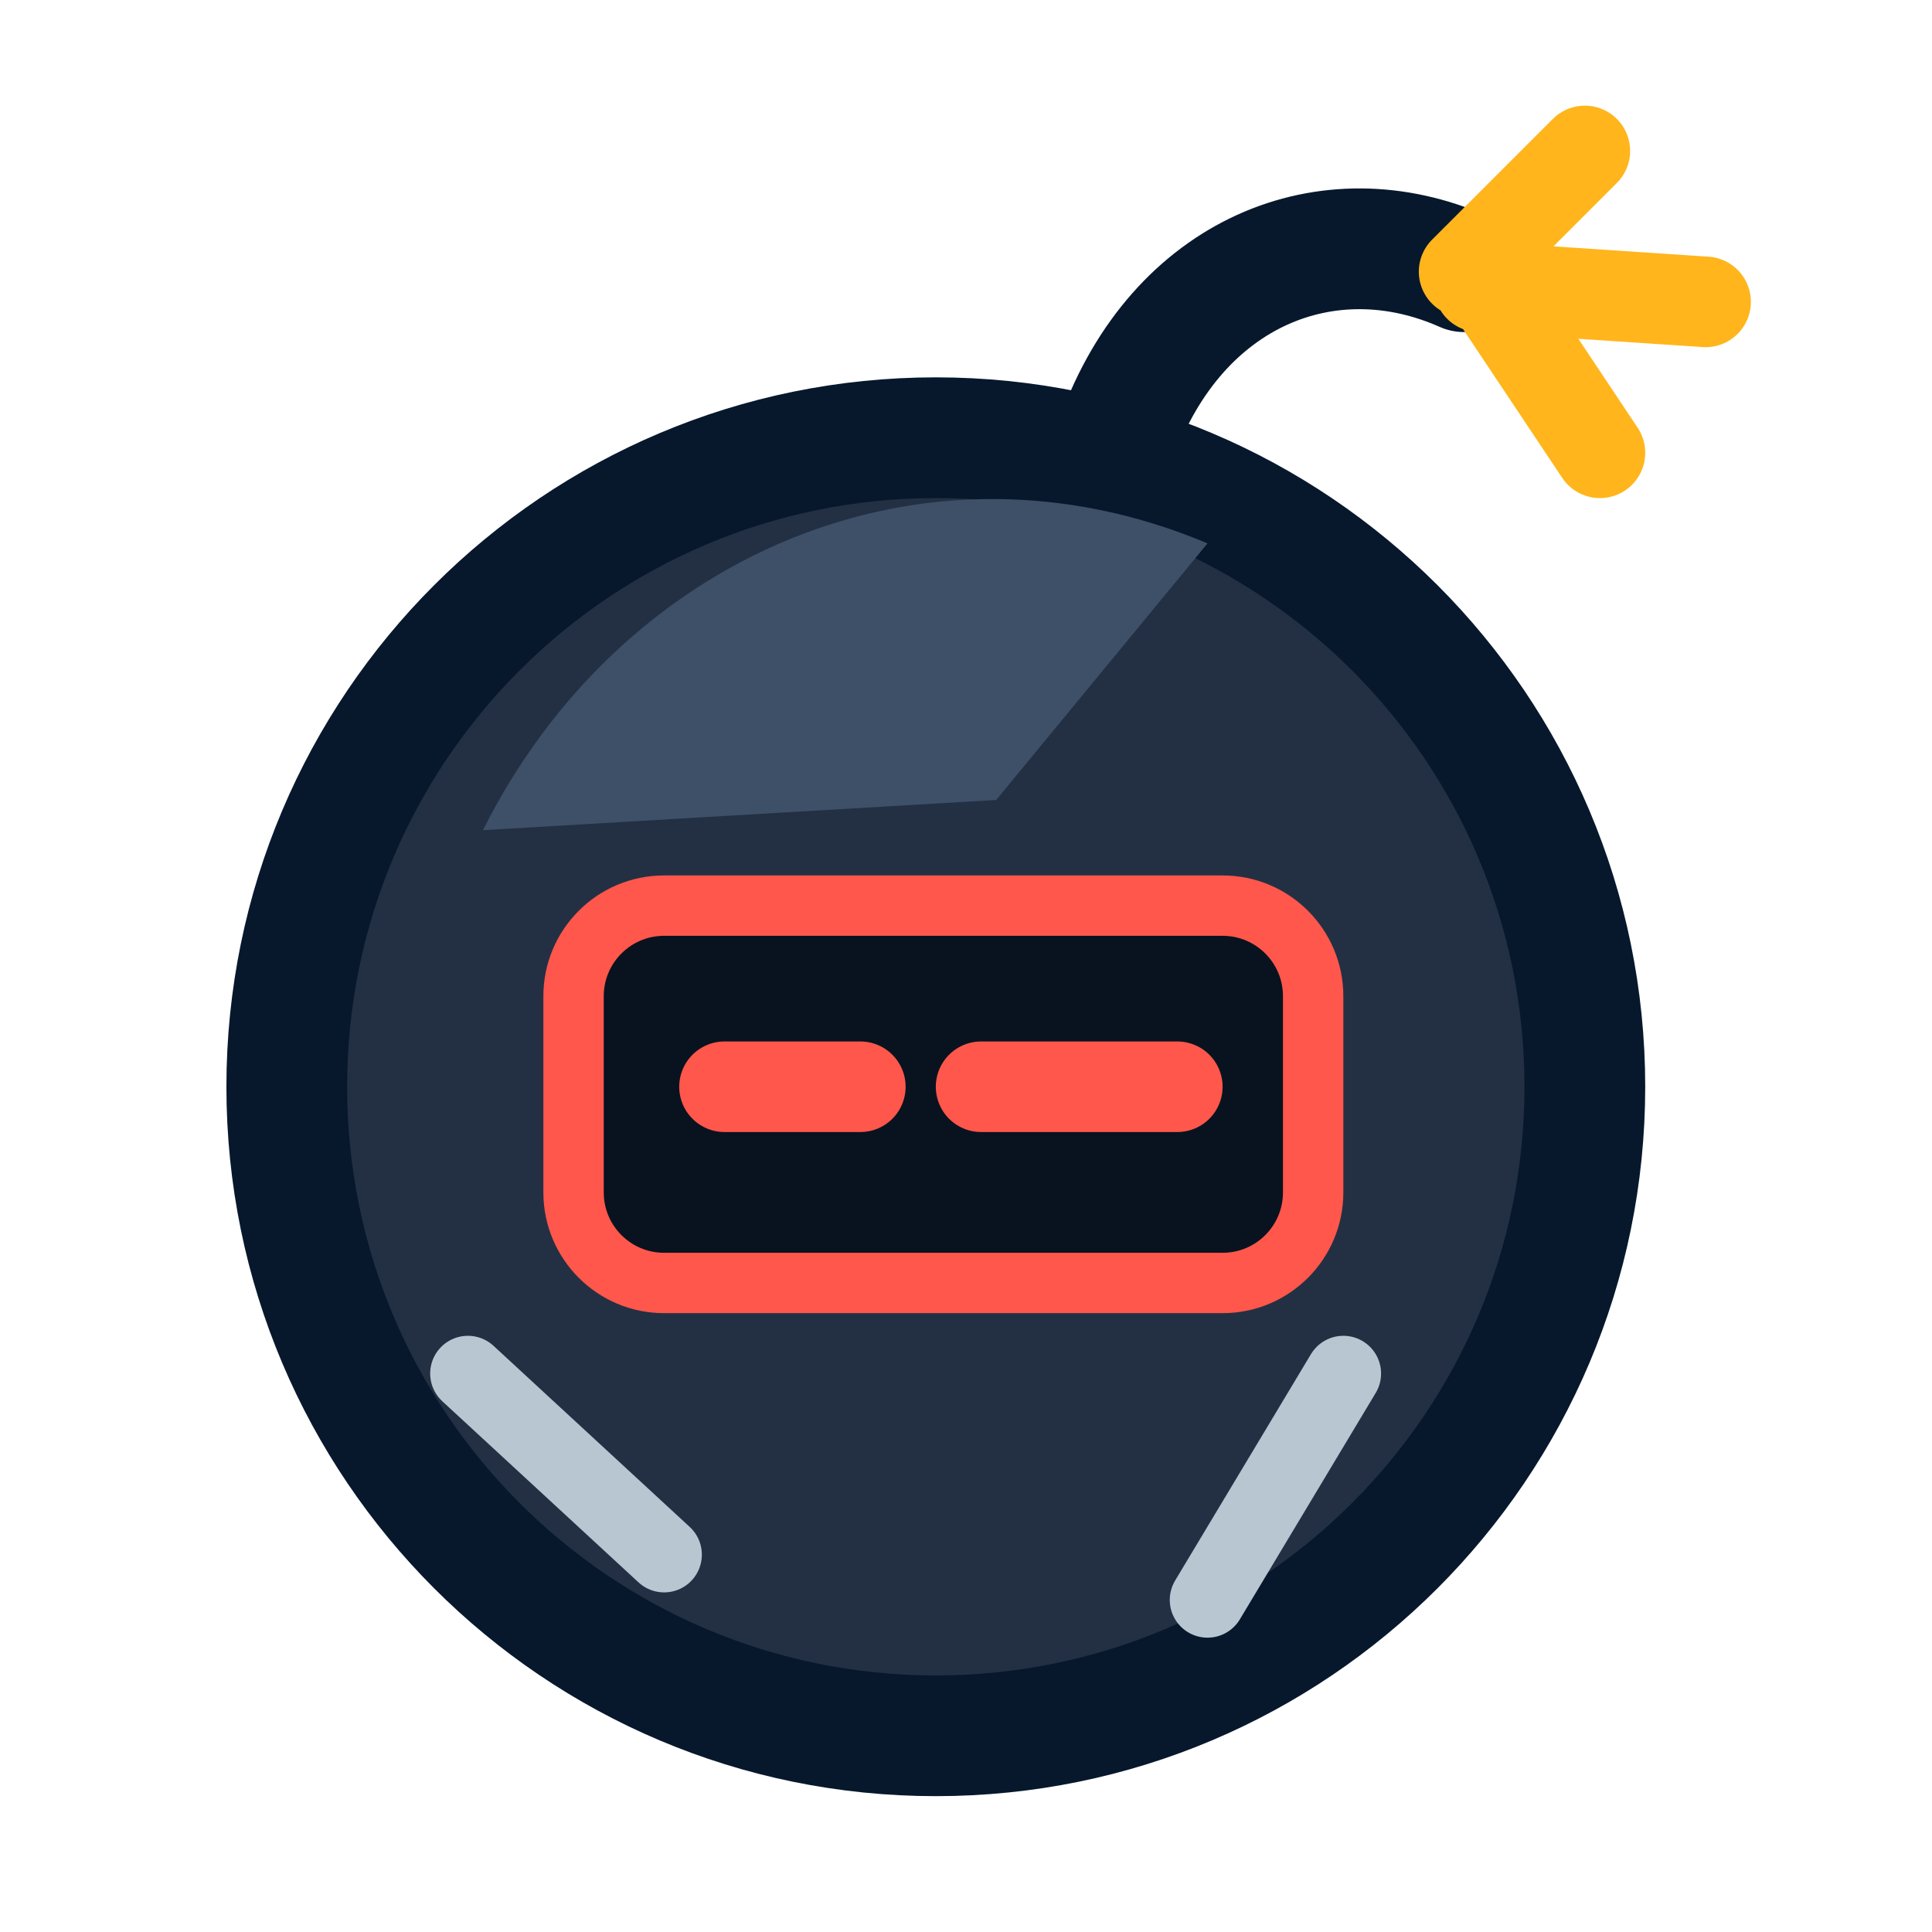
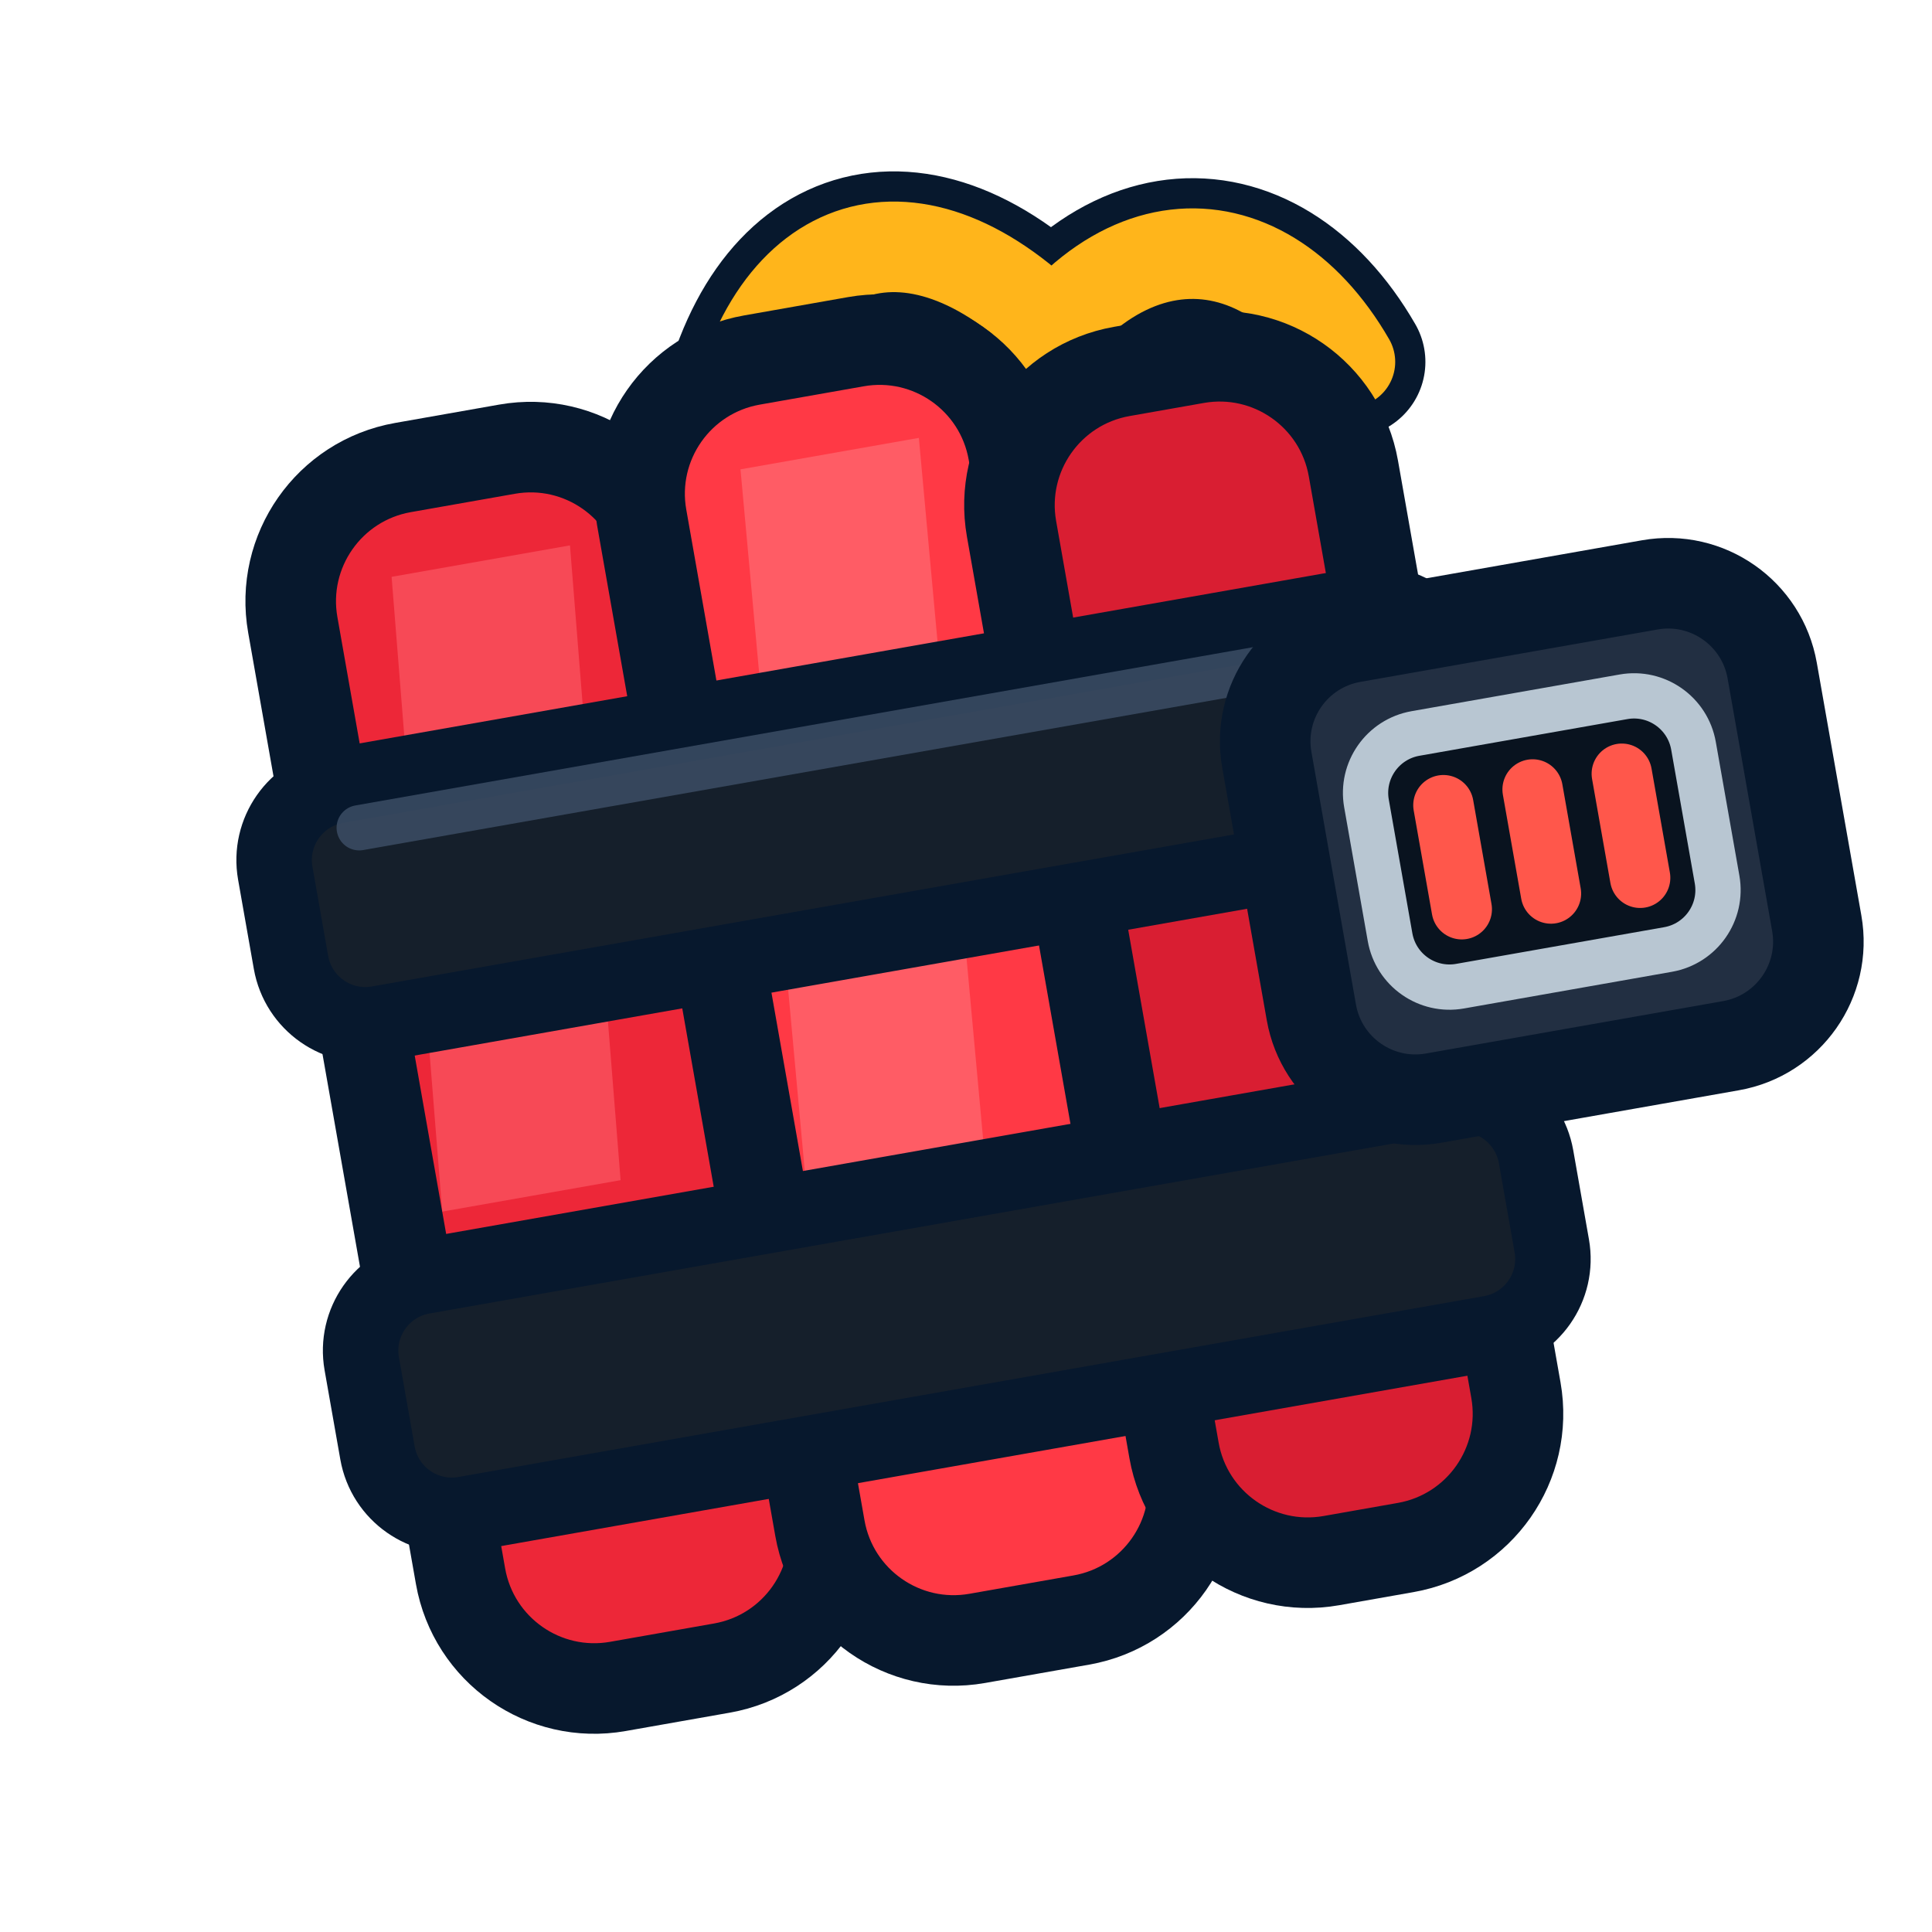
<svg xmlns="http://www.w3.org/2000/svg" width="128" height="128" viewBox="0 0 128 128">
-   <path d="M74 29C78 18 88 14 97 18" fill="none" stroke="#07182D" stroke-width="8" stroke-linecap="round" />
-   <path d="M97 18L105 10M98 19L113 20M98 18L106 30" stroke="#FFB51B" stroke-width="6" stroke-linecap="round" />
-   <circle cx="62" cy="72" r="43" fill="#233044" stroke="#07182D" stroke-width="8" />
-   <path d="M32 55C41 37 61 28 80 36L66 53Z" fill="#3E5068" />
-   <rect x="38" y="60" width="49" height="25" rx="6" fill="#09131F" stroke="#FF574B" stroke-width="4" />
-   <path d="M48 72H57M65 72H78" stroke="#FF574B" stroke-width="6" stroke-linecap="round" />
-   <path d="M31 91L44 103M89 91L80 106" stroke="#B8C6D2" stroke-width="5" stroke-linecap="round" />
+   <g transform="rotate(-10 64 64)">
+     <path d="M54 29C58 15 68 12 76 22M72 29C81 16 92 18 96 29" fill="none" stroke="#07182D" stroke-width="10" stroke-linecap="round" />
+     <path d="M54 29C58 15 68 12 76 22M72 29C81 16 92 18 96 29" fill="none" stroke="#FFB51B" stroke-width="6" stroke-linecap="round" />
+     <rect x="24" y="25" width="25" height="82" rx="9" fill="#ED2738" stroke="#07182D" stroke-width="6" />
+     <rect x="48" y="22" width="25" height="86" rx="9" fill="#FF3945" stroke="#07182D" stroke-width="6" />
+     <rect x="72" y="27" width="23" height="80" rx="9" fill="#D91E32" stroke="#07182D" stroke-width="6" />
+     <path d="M31 32H43L39 74H27Z" fill="#FF6470" opacity="0.55" />
+     <path d="M55 29H67L63 77H51Z" fill="#FF7880" opacity="0.55" />
+     <rect x="20" y="45" width="79" height="16" rx="5" fill="#151F2B" stroke="#07182D" stroke-width="5" />
+     <rect x="20" y="78" width="79" height="16" rx="5" fill="#151F2B" stroke="#07182D" stroke-width="5" />
+     <path d="M26 48H92" stroke="#3E5068" stroke-width="3" stroke-linecap="round" opacity="0.8" />
+     <rect x="86" y="47" width="34" height="31" rx="7" fill="#222F42" stroke="#07182D" stroke-width="6" />
+     <rect x="92" y="54" width="22" height="17" rx="4" fill="#09131F" stroke="#B8C6D2" stroke-width="3" />
+     <path d="M97 59V66M103 59V66M109 59V66" stroke="#FF574B" stroke-width="4" stroke-linecap="round" />
+   </g>
</svg>
